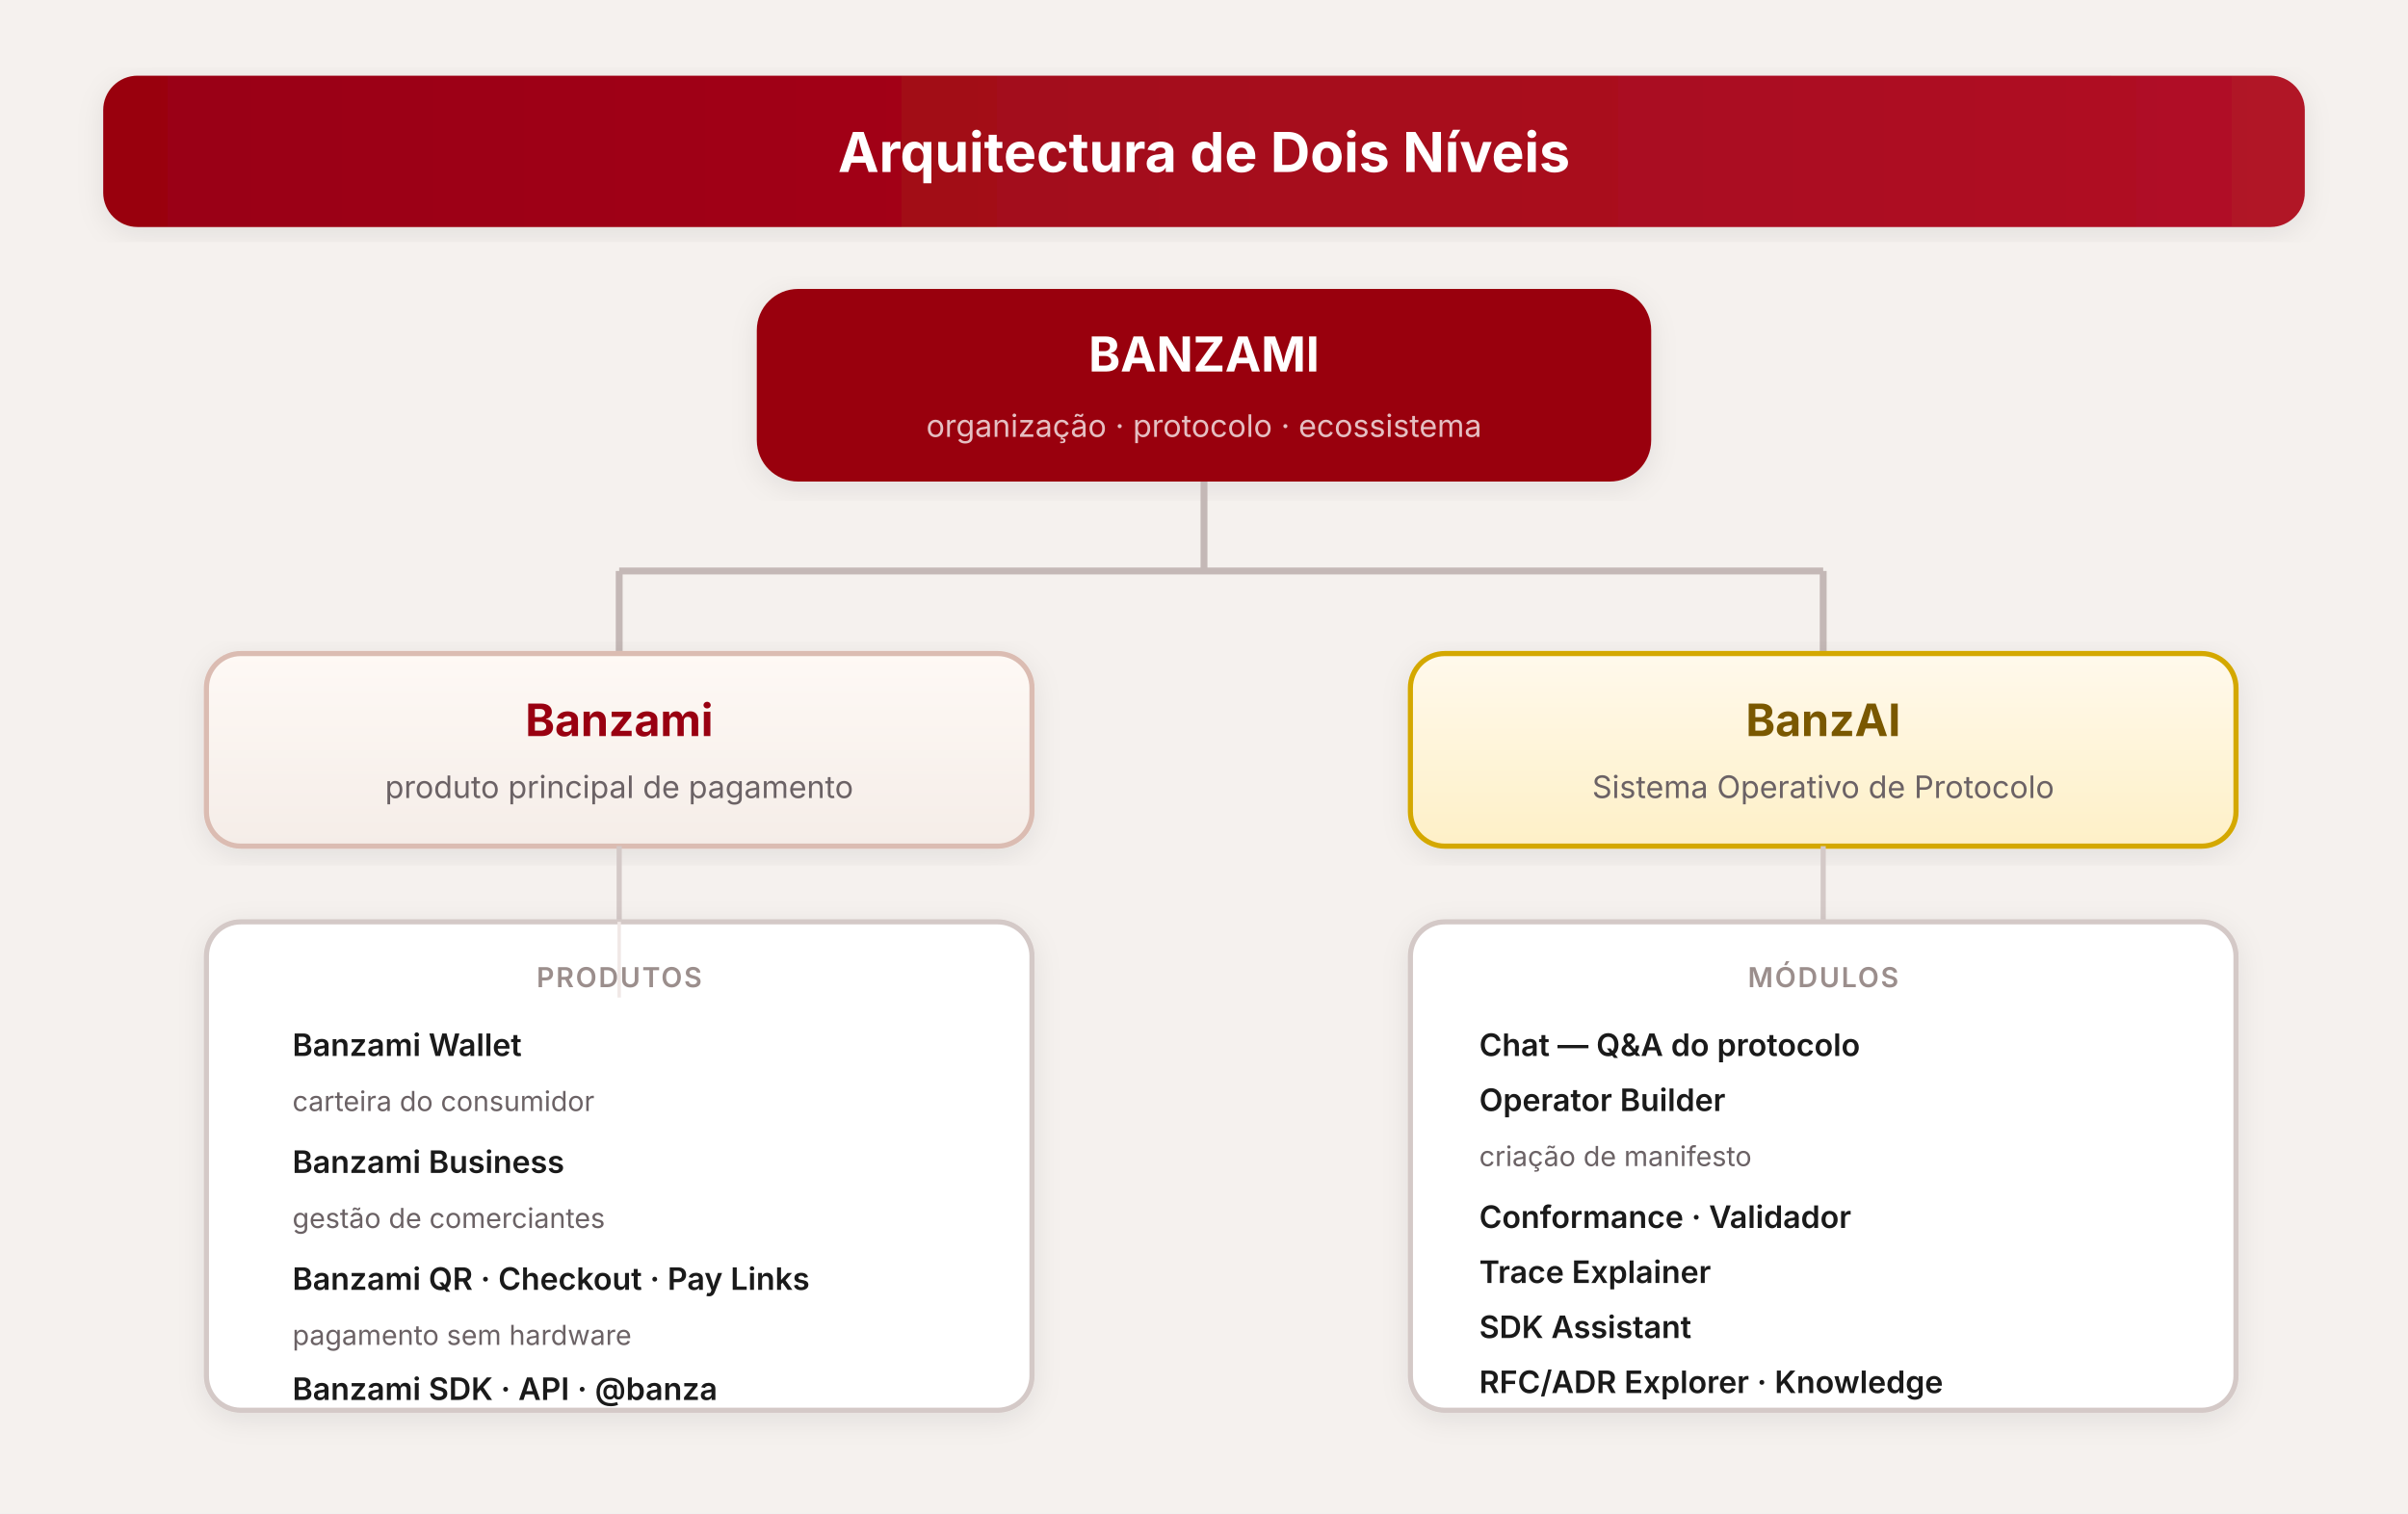
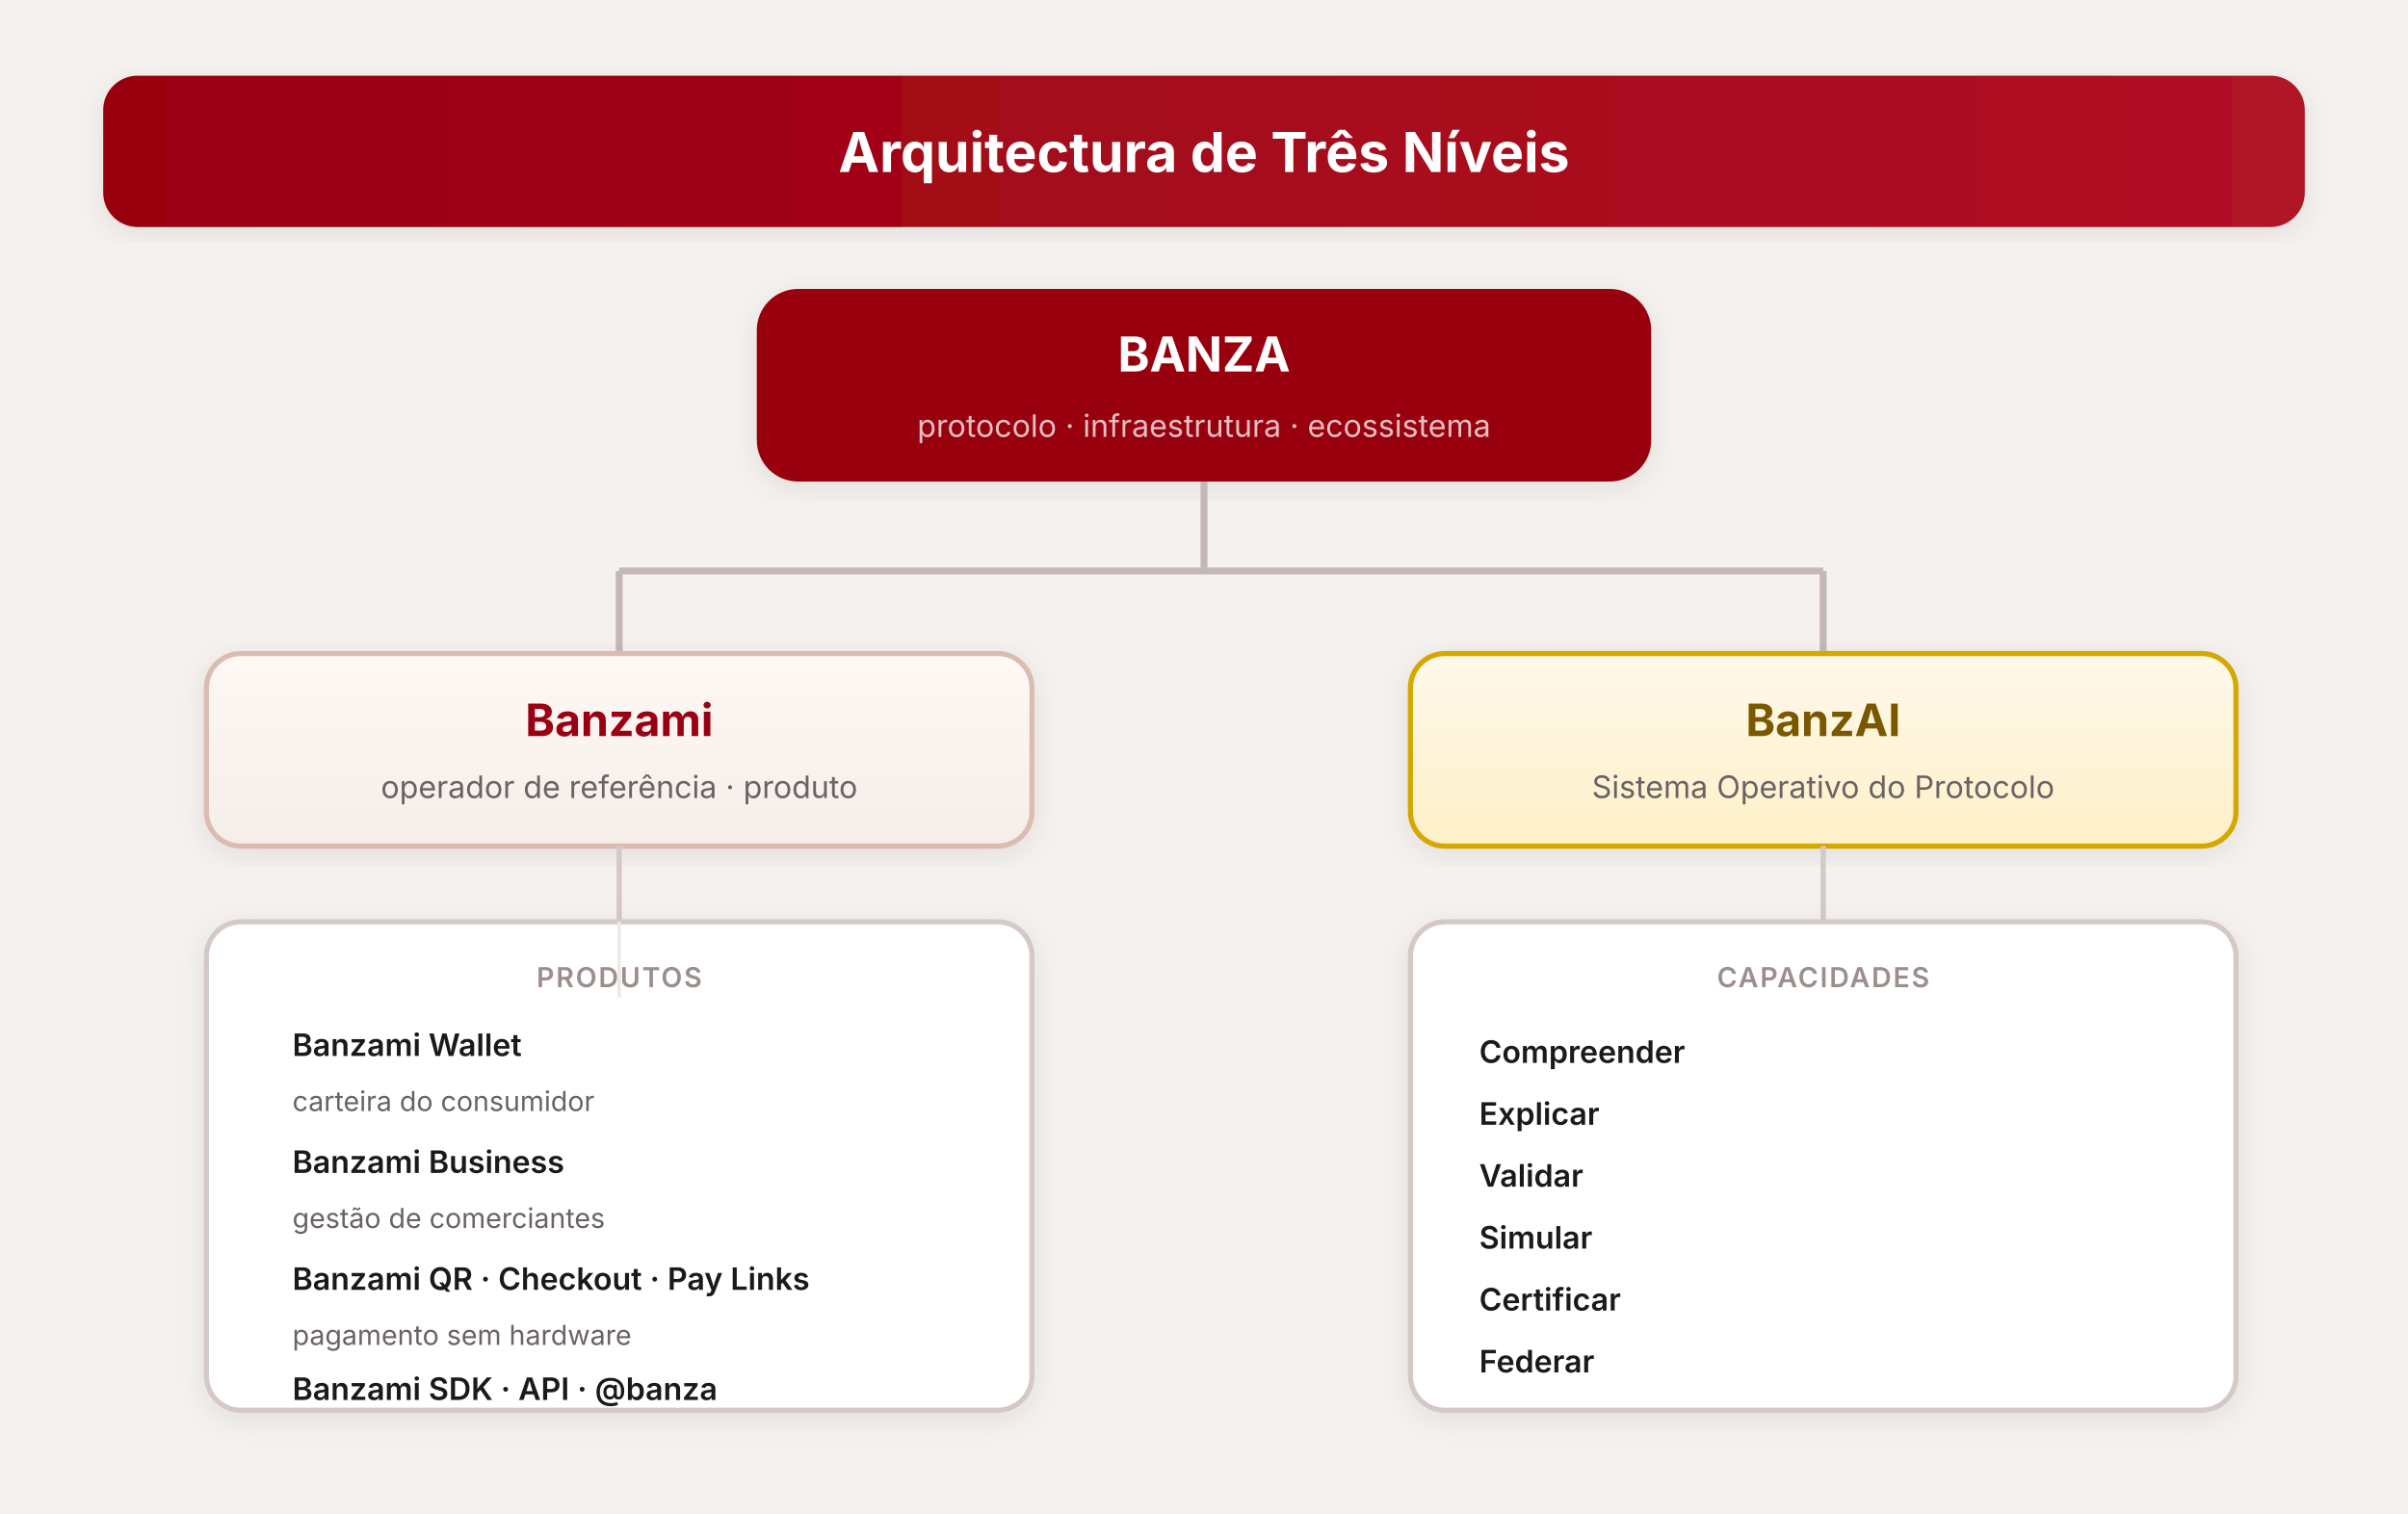
<svg xmlns="http://www.w3.org/2000/svg" viewBox="0 0 700 440" font-family="ui-sans-serif, system-ui, -apple-system, sans-serif">
  <defs>
    <linearGradient id="hG" x1="0%" y1="0%" x2="100%" y2="0%">
      <stop offset="0%" style="stop-color:#990011" />
      <stop offset="100%" style="stop-color:#B11226" />
    </linearGradient>
    <linearGradient id="bzG" x1="0%" y1="0%" x2="0%" y2="100%">
      <stop offset="0%" style="stop-color:#FEF9F5" />
      <stop offset="100%" style="stop-color:#F5EDE8" />
    </linearGradient>
    <linearGradient id="iaG" x1="0%" y1="0%" x2="0%" y2="100%">
      <stop offset="0%" style="stop-color:#FFF9EC" />
      <stop offset="100%" style="stop-color:#FEF0C7" />
    </linearGradient>
    <filter id="sh">
      <feDropShadow dx="0" dy="2" stdDeviation="4" flood-color="#00000014" />
    </filter>
  </defs>
  <rect width="700" height="440" fill="#F5F1EE" />
  <rect x="30" y="22" width="640" height="44" rx="10" fill="url(#hG)" filter="url(#sh)" />
-   <text x="350" y="50" text-anchor="middle" fill="white" font-size="16" font-weight="700">Arquitectura de Dois Níveis</text>
+   <text x="350" y="50" text-anchor="middle" fill="white" font-size="16" font-weight="700">Arquitectura de Três Níveis</text>
  <rect x="220" y="84" width="260" height="56" rx="12" fill="#990011" filter="url(#sh)" />
-   <text x="350" y="108" text-anchor="middle" fill="white" font-size="14" font-weight="700">BANZAMI</text>
-   <text x="350" y="127" text-anchor="middle" fill="rgba(255,255,255,0.75)" font-size="9">organização · protocolo · ecossistema</text>
+   <text x="350" y="108" text-anchor="middle" fill="white" font-size="14" font-weight="700">BANZA</text>
+   <text x="350" y="127" text-anchor="middle" fill="rgba(255,255,255,0.75)" font-size="9">protocolo · infraestrutura · ecossistema</text>
  <line x1="350" y1="140" x2="350" y2="166" stroke="#C4B8B6" stroke-width="2" />
  <line x1="180" y1="166" x2="350" y2="166" stroke="#C4B8B6" stroke-width="2" />
  <line x1="350" y1="166" x2="530" y2="166" stroke="#C4B8B6" stroke-width="2" />
  <line x1="180" y1="166" x2="180" y2="190" stroke="#C4B8B6" stroke-width="2" />
  <line x1="530" y1="166" x2="530" y2="190" stroke="#C4B8B6" stroke-width="2" />
  <rect x="60" y="190" width="240" height="56" rx="10" fill="url(#bzG)" stroke="#DBBCB2" stroke-width="1.5" filter="url(#sh)" />
  <text x="180" y="214" text-anchor="middle" fill="#990011" font-size="13" font-weight="700">Banzami</text>
-   <text x="180" y="232" text-anchor="middle" fill="#6B6265" font-size="9">produto principal de pagamento</text>
+   <text x="180" y="232" text-anchor="middle" fill="#6B6265" font-size="9">operador de referência · produto</text>
  <line x1="180" y1="246" x2="180" y2="268" stroke="#D4C9C7" stroke-width="1.5" />
  <rect x="60" y="268" width="240" height="142" rx="10" fill="white" stroke="#D4C9C7" stroke-width="1.5" filter="url(#sh)" />
  <line x1="180" y1="268" x2="180" y2="290" stroke="#F0E8E6" stroke-width="1" />
  <text x="180" y="287" text-anchor="middle" fill="#9B8E8C" font-size="8" font-weight="600" letter-spacing="0.5">PRODUTOS</text>
  <text x="85" y="307" fill="#1A1A1A" font-size="9" font-weight="600">Banzami Wallet</text>
  <text x="85" y="323" fill="#6B6265" font-size="8">carteira do consumidor</text>
  <text x="85" y="341" fill="#1A1A1A" font-size="9" font-weight="600">Banzami Business</text>
  <text x="85" y="357" fill="#6B6265" font-size="8">gestão de comerciantes</text>
  <text x="85" y="375" fill="#1A1A1A" font-size="9" font-weight="600">Banzami QR · Checkout · Pay Links</text>
  <text x="85" y="391" fill="#6B6265" font-size="8">pagamento sem hardware</text>
  <text x="85" y="407" fill="#1A1A1A" font-size="9" font-weight="600">Banzami SDK · API · @banza</text>
  <rect x="410" y="190" width="240" height="56" rx="10" fill="url(#iaG)" stroke="#D4A800" stroke-width="1.5" filter="url(#sh)" />
  <text x="530" y="214" text-anchor="middle" fill="#7A5800" font-size="13" font-weight="700">BanzAI</text>
-   <text x="530" y="232" text-anchor="middle" fill="#6B6265" font-size="9">Sistema Operativo de Protocolo</text>
+   <text x="530" y="232" text-anchor="middle" fill="#6B6265" font-size="9">Sistema Operativo do Protocolo</text>
  <line x1="530" y1="246" x2="530" y2="268" stroke="#D4C9C7" stroke-width="1.5" />
  <rect x="410" y="268" width="240" height="142" rx="10" fill="white" stroke="#D4C9C7" stroke-width="1.5" filter="url(#sh)" />
-   <text x="530" y="287" text-anchor="middle" fill="#9B8E8C" font-size="8" font-weight="600" letter-spacing="0.5">MÓDULOS</text>
-   <text x="430" y="307" fill="#1A1A1A" font-size="9" font-weight="600">Chat — Q&amp;A do protocolo</text>
-   <text x="430" y="323" fill="#1A1A1A" font-size="9" font-weight="600">Operator Builder</text>
-   <text x="430" y="339" fill="#6B6265" font-size="8">criação de manifesto</text>
-   <text x="430" y="357" fill="#1A1A1A" font-size="9" font-weight="600">Conformance · Validador</text>
-   <text x="430" y="373" fill="#1A1A1A" font-size="9" font-weight="600">Trace Explainer</text>
-   <text x="430" y="389" fill="#1A1A1A" font-size="9" font-weight="600">SDK Assistant</text>
-   <text x="430" y="405" fill="#1A1A1A" font-size="9" font-weight="600">RFC/ADR Explorer · Knowledge</text>
+   <text x="530" y="287" text-anchor="middle" fill="#9B8E8C" font-size="8" font-weight="600" letter-spacing="0.5">CAPACIDADES</text>
+   <text x="430" y="309" fill="#1A1A1A" font-size="9" font-weight="600">Compreender</text>
+   <text x="430" y="327" fill="#1A1A1A" font-size="9" font-weight="600">Explicar</text>
+   <text x="430" y="345" fill="#1A1A1A" font-size="9" font-weight="600">Validar</text>
+   <text x="430" y="363" fill="#1A1A1A" font-size="9" font-weight="600">Simular</text>
+   <text x="430" y="381" fill="#1A1A1A" font-size="9" font-weight="600">Certificar</text>
+   <text x="430" y="399" fill="#1A1A1A" font-size="9" font-weight="600">Federar</text>
</svg>
